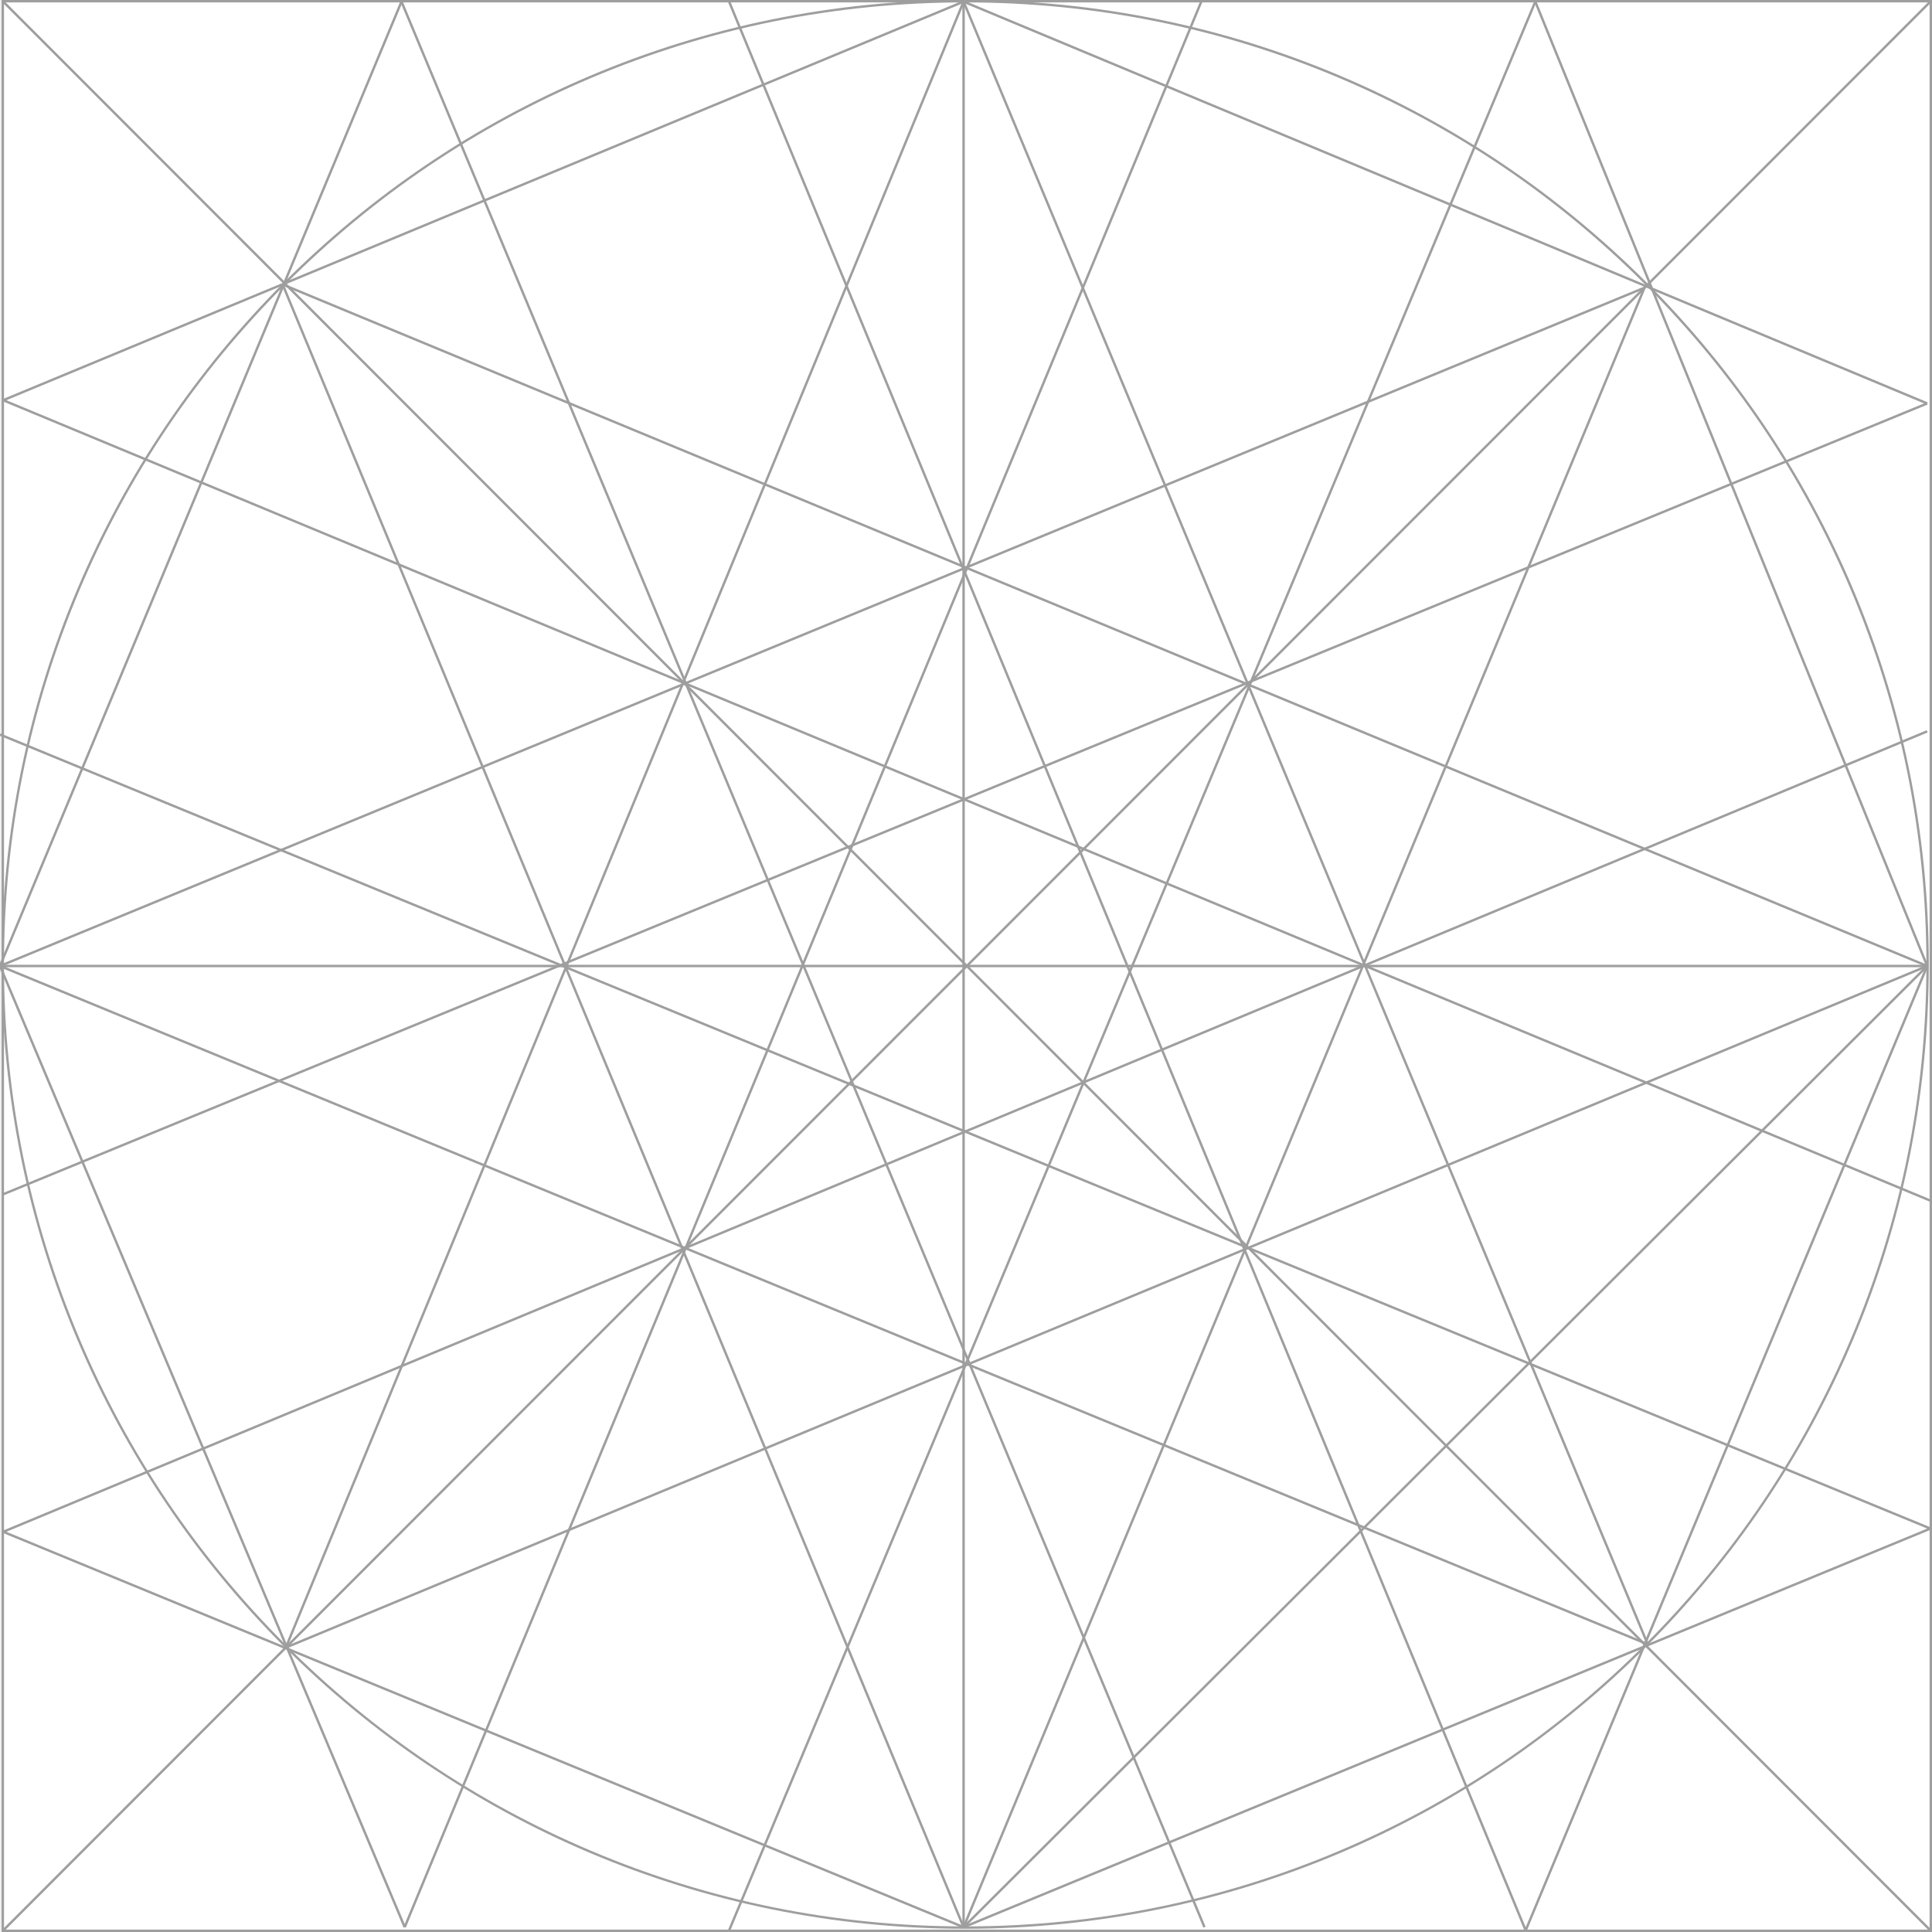
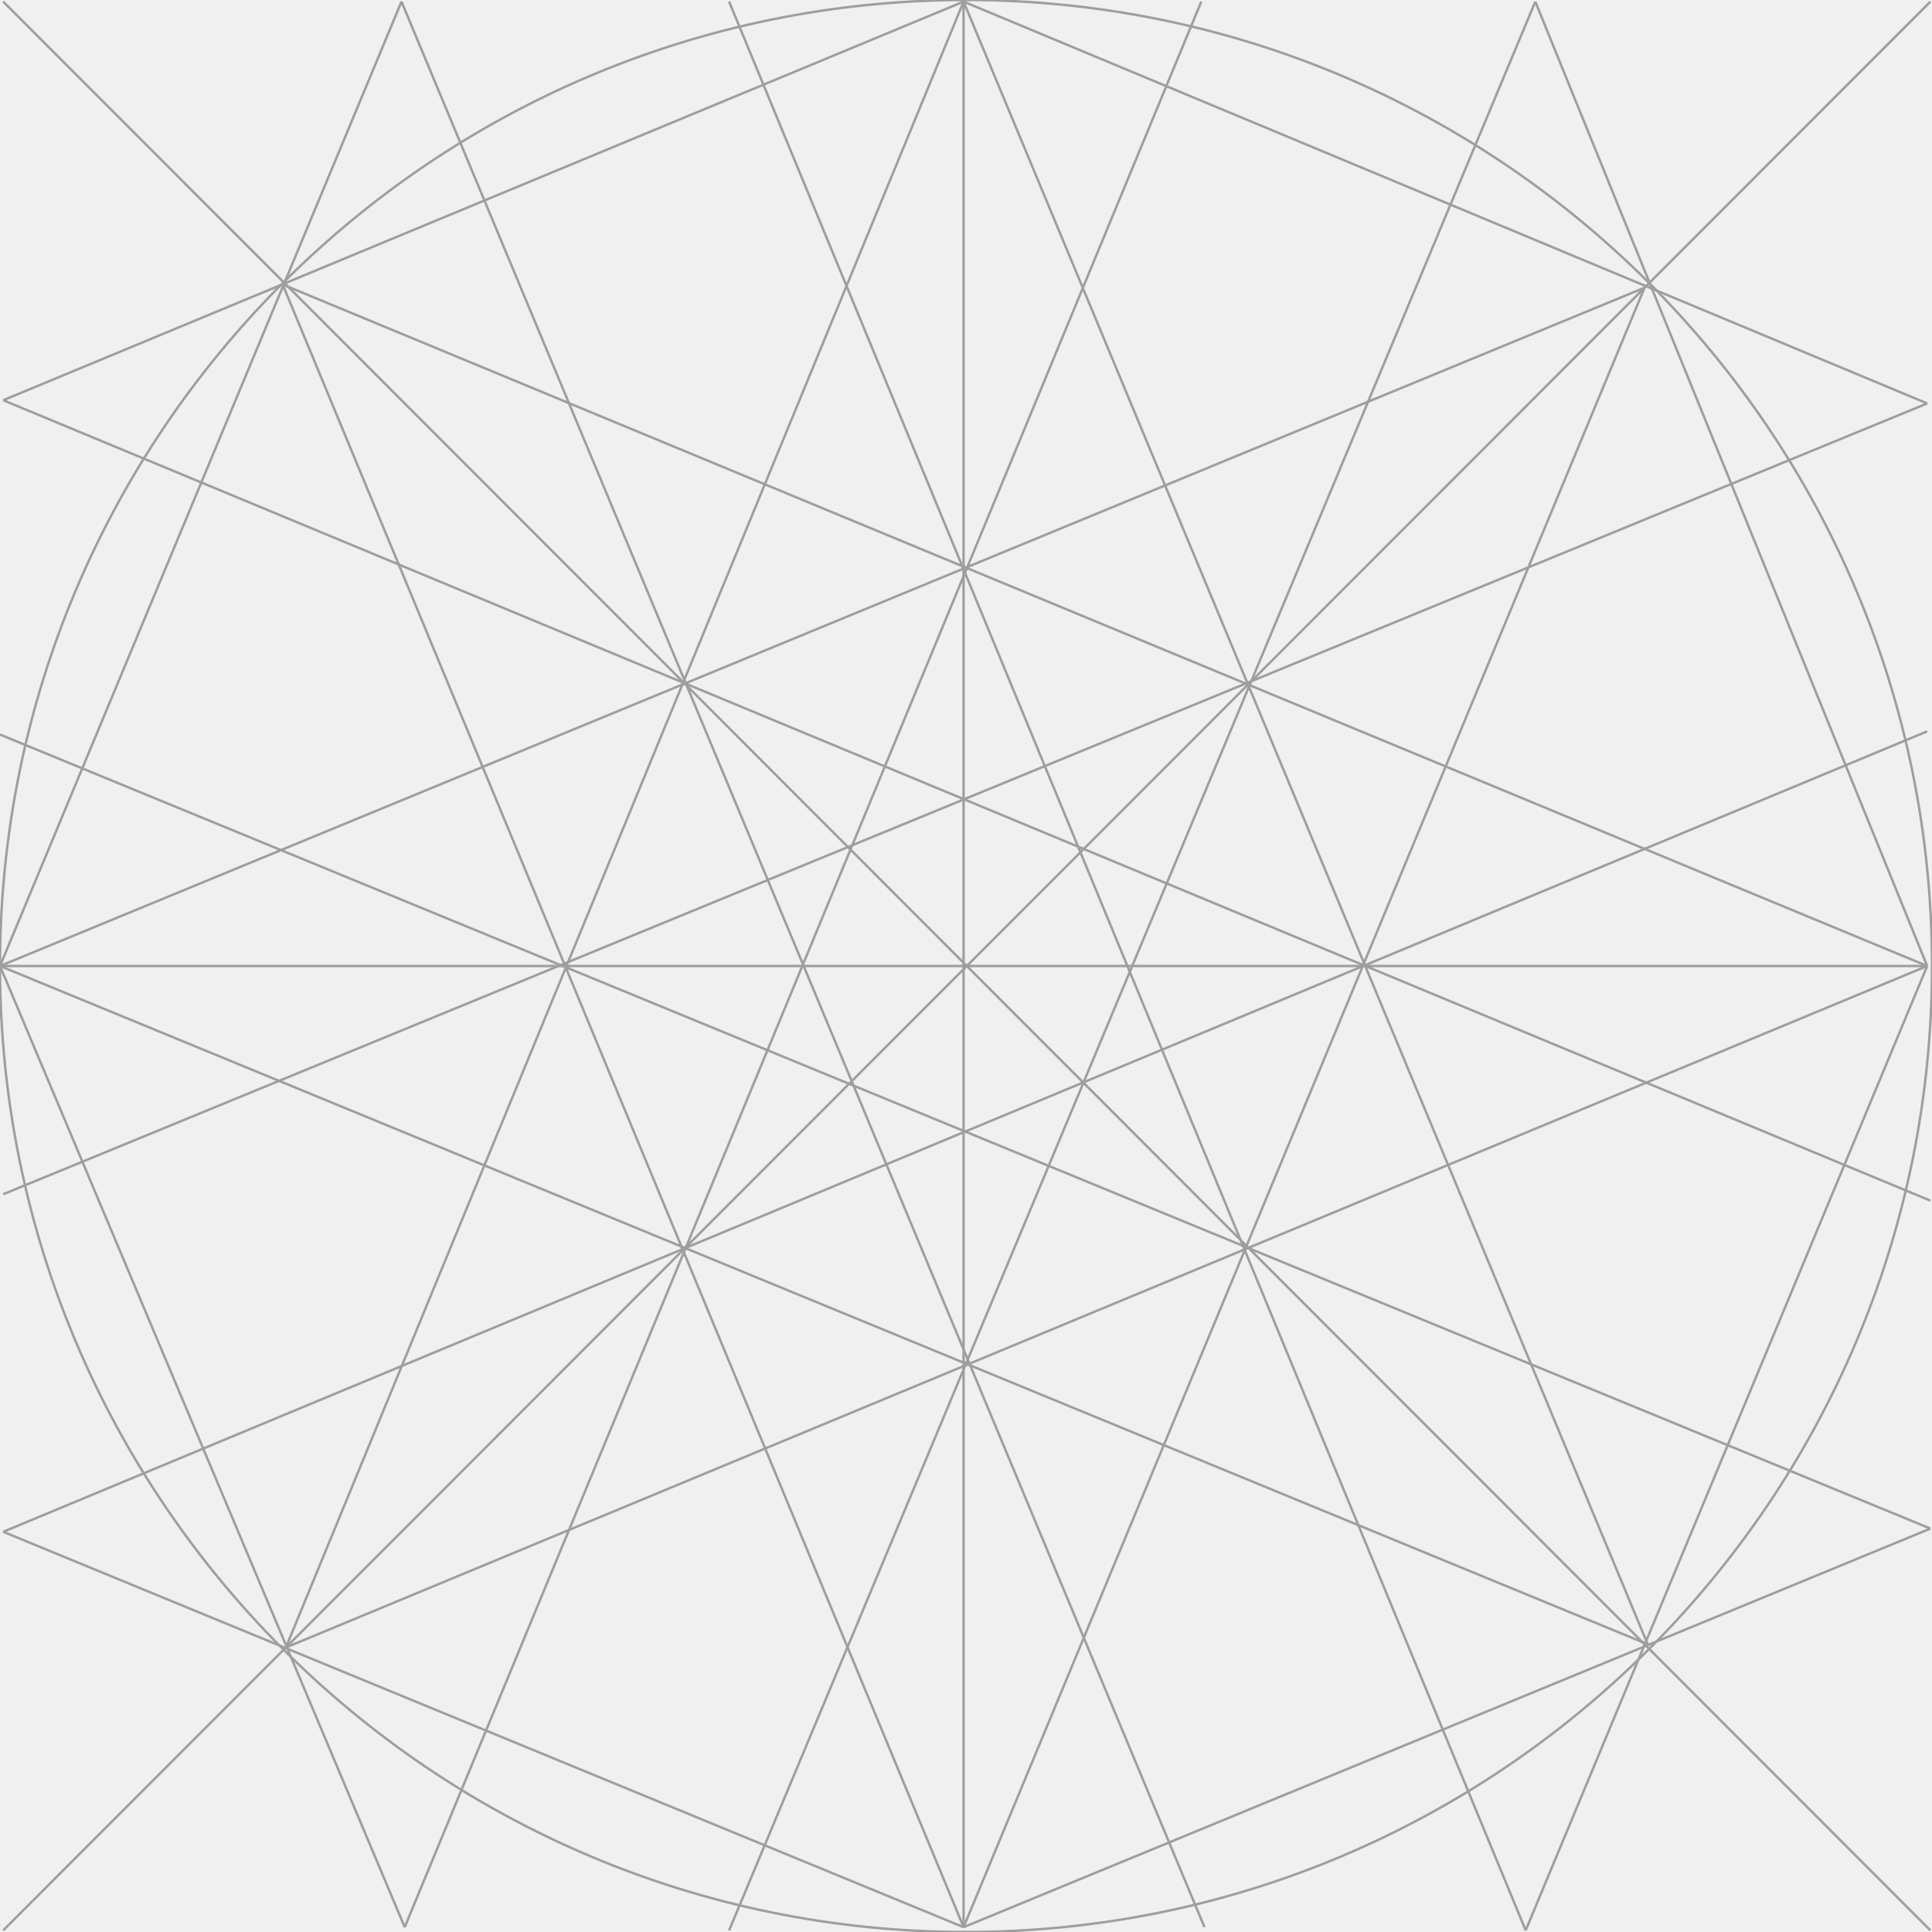
- <svg xmlns="http://www.w3.org/2000/svg" version="1.1" id="Layer_1" x="0px" y="0px" viewBox="0 0 800 800" style="enable-background:new 0 0 800 800;" xml:space="preserve">
-   <g>
-     <rect x="1.17" y="0.5" style="fill:#FFFFFF;" width="798.33" height="799" />
-     <path style="fill:#9E9E9E;" d="M799,1v798H1.66V1H799 M800,0H0.66v800H800V0L800,0z" />
-   </g>
-   <g>
-     <path style="fill:#FFFFFF;" d="M399.67,798.17c-53.8,0-105.99-10.54-155.11-31.34c-47.45-20.09-90.07-48.85-126.67-85.47   c-36.6-36.63-65.33-79.28-85.4-126.77C11.7,505.41,1.17,453.18,1.17,399.33c0-53.84,10.54-106.07,31.32-155.24   c20.07-47.49,48.8-90.15,85.4-126.77c36.6-36.63,79.22-65.39,126.67-85.47C293.68,11.04,345.87,0.5,399.67,0.5   s105.99,10.54,155.11,31.34c47.45,20.09,90.07,48.85,126.67,85.47c36.6,36.63,65.33,79.28,85.4,126.77   c20.78,49.17,31.32,101.4,31.32,155.24c0,53.84-10.54,106.07-31.32,155.25c-20.07,47.49-48.8,90.15-85.4,126.77   c-36.6,36.63-79.22,65.39-126.67,85.47C505.65,787.62,453.46,798.17,399.67,798.17z" />
-     <path style="fill:#9E9E9E;" d="M399.67,1c53.73,0,105.85,10.53,154.92,31.3c47.39,20.06,89.96,48.78,126.51,85.37   s65.25,79.18,85.3,126.62c20.75,49.11,31.28,101.27,31.28,155.05s-10.52,105.94-31.28,155.05c-20.05,47.43-48.74,90.03-85.3,126.62   s-79.12,65.3-126.51,85.37c-49.07,20.77-101.19,31.3-154.92,31.3s-105.85-10.53-154.92-31.3c-47.39-20.06-89.96-48.78-126.51-85.37   s-65.25-79.18-85.3-126.62C12.19,505.28,1.66,453.11,1.66,399.33s10.52-105.94,31.28-155.05c20.05-47.43,48.74-90.03,85.3-126.62   s79.12-65.3,126.51-85.37C293.81,11.53,345.94,1,399.67,1 M399.67,0c-220.36,0-399,178.79-399,399.33s178.64,399.33,399,399.33   s399-178.79,399-399.33S620.03,0,399.67,0L399.67,0z" />
-   </g>
-   <g>
-     <line style="fill:none;stroke:#9E9E9E;stroke-miterlimit:10;" x1="1.33" y1="0.67" x2="799.34" y2="799.33" />
-   </g>
-   <line style="fill:none;stroke:#9E9E9E;stroke-miterlimit:10;" x1="799.34" y1="0.67" x2="1.33" y2="799.33" />
-   <line style="fill:none;stroke:#9E9E9E;stroke-miterlimit:10;" x1="399" y1="0.67" x2="399" y2="798" />
-   <line style="fill:none;stroke:#9E9E9E;stroke-miterlimit:10;" x1="0" y1="400" x2="798.01" y2="400" />
-   <line style="fill:none;stroke:#9E9E9E;stroke-miterlimit:10;" x1="0" y1="400" x2="166.25" y2="0.67" />
-   <line style="fill:none;stroke:#9E9E9E;stroke-miterlimit:10;" x1="798.01" y1="400" x2="635.74" y2="0.67" />
-   <line style="fill:none;stroke:#9E9E9E;stroke-miterlimit:10;" x1="0" y1="400" x2="167.58" y2="798" />
-   <line style="fill:none;stroke:#9E9E9E;stroke-miterlimit:10;" x1="798.01" y1="400" x2="631.75" y2="799.33" />
-   <line style="fill:none;stroke:#9E9E9E;stroke-miterlimit:10;" x1="399" y1="0.67" x2="1.33" y2="165.72" />
-   <line style="fill:none;stroke:#9E9E9E;stroke-miterlimit:10;" x1="399" y1="798" x2="798.01" y2="400" />
-   <line style="fill:none;stroke:#9E9E9E;stroke-miterlimit:10;" x1="399" y1="0.67" x2="798.01" y2="167.05" />
-   <line style="fill:none;stroke:#9E9E9E;stroke-miterlimit:10;" x1="399" y1="798" x2="799.34" y2="632.95" />
-   <line style="fill:none;stroke:#9E9E9E;stroke-miterlimit:10;" x1="399" y1="798" x2="1.33" y2="634.28" />
-   <line style="fill:none;stroke:#9E9E9E;stroke-miterlimit:10;" x1="117.04" y1="117.8" x2="399" y2="798" />
-   <line style="fill:none;stroke:#9E9E9E;stroke-miterlimit:10;" x1="680.96" y1="119.13" x2="399" y2="798" />
-   <line style="fill:none;stroke:#9E9E9E;stroke-miterlimit:10;" x1="399" y1="0.67" x2="118.37" y2="682.2" />
-   <line style="fill:none;stroke:#9E9E9E;stroke-miterlimit:10;" x1="682.29" y1="680.87" x2="399" y2="0.67" />
-   <line style="fill:none;stroke:#9E9E9E;stroke-miterlimit:10;" x1="117.04" y1="117.8" x2="798.01" y2="400" />
-   <line style="fill:none;stroke:#9E9E9E;stroke-miterlimit:10;" x1="118.37" y1="682.2" x2="798.01" y2="400" />
-   <line style="fill:none;stroke:#9E9E9E;stroke-miterlimit:10;" x1="680.96" y1="119.13" x2="0" y2="400" />
-   <line style="fill:none;stroke:#9E9E9E;stroke-miterlimit:10;" x1="682.29" y1="680.87" x2="0" y2="400" />
-   <line style="fill:none;stroke:#9E9E9E;stroke-miterlimit:10;" x1="631.75" y1="799.33" x2="301.91" y2="0.67" />
-   <line style="fill:none;stroke:#9E9E9E;stroke-miterlimit:10;" x1="166.25" y1="0.67" x2="498.75" y2="798" />
-   <line style="fill:none;stroke:#9E9E9E;stroke-miterlimit:10;" x1="635.74" y1="0.67" x2="301.91" y2="799.33" />
-   <line style="fill:none;stroke:#9E9E9E;stroke-miterlimit:10;" x1="167.58" y1="798" x2="497.42" y2="0.67" />
-   <line style="fill:none;stroke:#9E9E9E;stroke-miterlimit:10;" x1="1.33" y1="165.72" x2="799.34" y2="497.17" />
-   <line style="fill:none;stroke:#9E9E9E;stroke-miterlimit:10;" x1="799.34" y1="632.95" x2="0" y2="304.16" />
-   <line style="fill:none;stroke:#9E9E9E;stroke-miterlimit:10;" x1="798.01" y1="167.05" x2="1.33" y2="494.51" />
-   <line style="fill:none;stroke:#9E9E9E;stroke-miterlimit:10;" x1="1.33" y1="634.28" x2="798.01" y2="302.83" />
+ <svg xmlns="http://www.w3.org/2000/svg" version="1.1" id="Layer_1" x="0px" y="0px" viewBox="0 0 800 800" enable-background="new 0 0 800 800" xml:space="preserve">
+   <line fill="none" stroke="#9E9E9E" stroke-miterlimit="10" x1="1.33" y1="0.67" x2="799.34" y2="799.33" />
+   <line fill="none" stroke="#9E9E9E" stroke-miterlimit="10" x1="799.34" y1="0.67" x2="1.33" y2="799.33" />
+   <line fill="none" stroke="#9E9E9E" stroke-miterlimit="10" x1="399" y1="0.67" x2="399" y2="798" />
+   <line fill="none" stroke="#9E9E9E" stroke-miterlimit="10" x1="0" y1="400" x2="798.01" y2="400" />
+   <line fill="none" stroke="#9E9E9E" stroke-miterlimit="10" x1="0" y1="400" x2="166.25" y2="0.67" />
+   <line fill="none" stroke="#9E9E9E" stroke-miterlimit="10" x1="798.01" y1="400" x2="635.74" y2="0.67" />
+   <line fill="none" stroke="#9E9E9E" stroke-miterlimit="10" x1="0" y1="400" x2="167.58" y2="798" />
+   <line fill="none" stroke="#9E9E9E" stroke-miterlimit="10" x1="798.01" y1="400" x2="631.75" y2="799.33" />
+   <line fill="none" stroke="#9E9E9E" stroke-miterlimit="10" x1="399" y1="0.67" x2="1.33" y2="165.72" />
+   <line fill="none" stroke="#9E9E9E" stroke-miterlimit="10" x1="399" y1="0.67" x2="798.01" y2="167.05" />
+   <line fill="none" stroke="#9E9E9E" stroke-miterlimit="10" x1="399" y1="798" x2="799.34" y2="632.95" />
+   <line fill="none" stroke="#9E9E9E" stroke-miterlimit="10" x1="399" y1="798" x2="1.33" y2="634.28" />
+   <line fill="none" stroke="#9E9E9E" stroke-miterlimit="10" x1="117.04" y1="117.8" x2="399" y2="798" />
+   <line fill="none" stroke="#9E9E9E" stroke-miterlimit="10" x1="680.96" y1="119.13" x2="399" y2="798" />
+   <line fill="none" stroke="#9E9E9E" stroke-miterlimit="10" x1="399" y1="0.67" x2="118.37" y2="682.2" />
+   <line fill="none" stroke="#9E9E9E" stroke-miterlimit="10" x1="682.29" y1="680.87" x2="399" y2="0.67" />
+   <line fill="none" stroke="#9E9E9E" stroke-miterlimit="10" x1="117.04" y1="117.8" x2="798.01" y2="400" />
+   <line fill="none" stroke="#9E9E9E" stroke-miterlimit="10" x1="118.37" y1="682.2" x2="798.01" y2="400" />
+   <line fill="none" stroke="#9E9E9E" stroke-miterlimit="10" x1="680.96" y1="119.13" x2="0" y2="400" />
+   <line fill="none" stroke="#9E9E9E" stroke-miterlimit="10" x1="682.29" y1="680.87" x2="0" y2="400" />
+   <line fill="none" stroke="#9E9E9E" stroke-miterlimit="10" x1="631.75" y1="799.33" x2="301.91" y2="0.67" />
+   <line fill="none" stroke="#9E9E9E" stroke-miterlimit="10" x1="166.25" y1="0.67" x2="498.75" y2="798" />
+   <line fill="none" stroke="#9E9E9E" stroke-miterlimit="10" x1="635.74" y1="0.67" x2="301.91" y2="799.33" />
+   <line fill="none" stroke="#9E9E9E" stroke-miterlimit="10" x1="167.58" y1="798" x2="497.42" y2="0.67" />
+   <line fill="none" stroke="#9E9E9E" stroke-miterlimit="10" x1="1.33" y1="165.72" x2="799.34" y2="497.17" />
+   <line fill="none" stroke="#9E9E9E" stroke-miterlimit="10" x1="799.34" y1="632.95" x2="0" y2="304.16" />
+   <line fill="none" stroke="#9E9E9E" stroke-miterlimit="10" x1="798.01" y1="167.05" x2="1.33" y2="494.51" />
+   <line fill="none" stroke="#9E9E9E" stroke-miterlimit="10" x1="1.33" y1="634.28" x2="798.01" y2="302.83" />
+   <circle fill="none" stroke="#9E9E9E" stroke-miterlimit="10" cx="400" cy="400" r="400" />
</svg>
